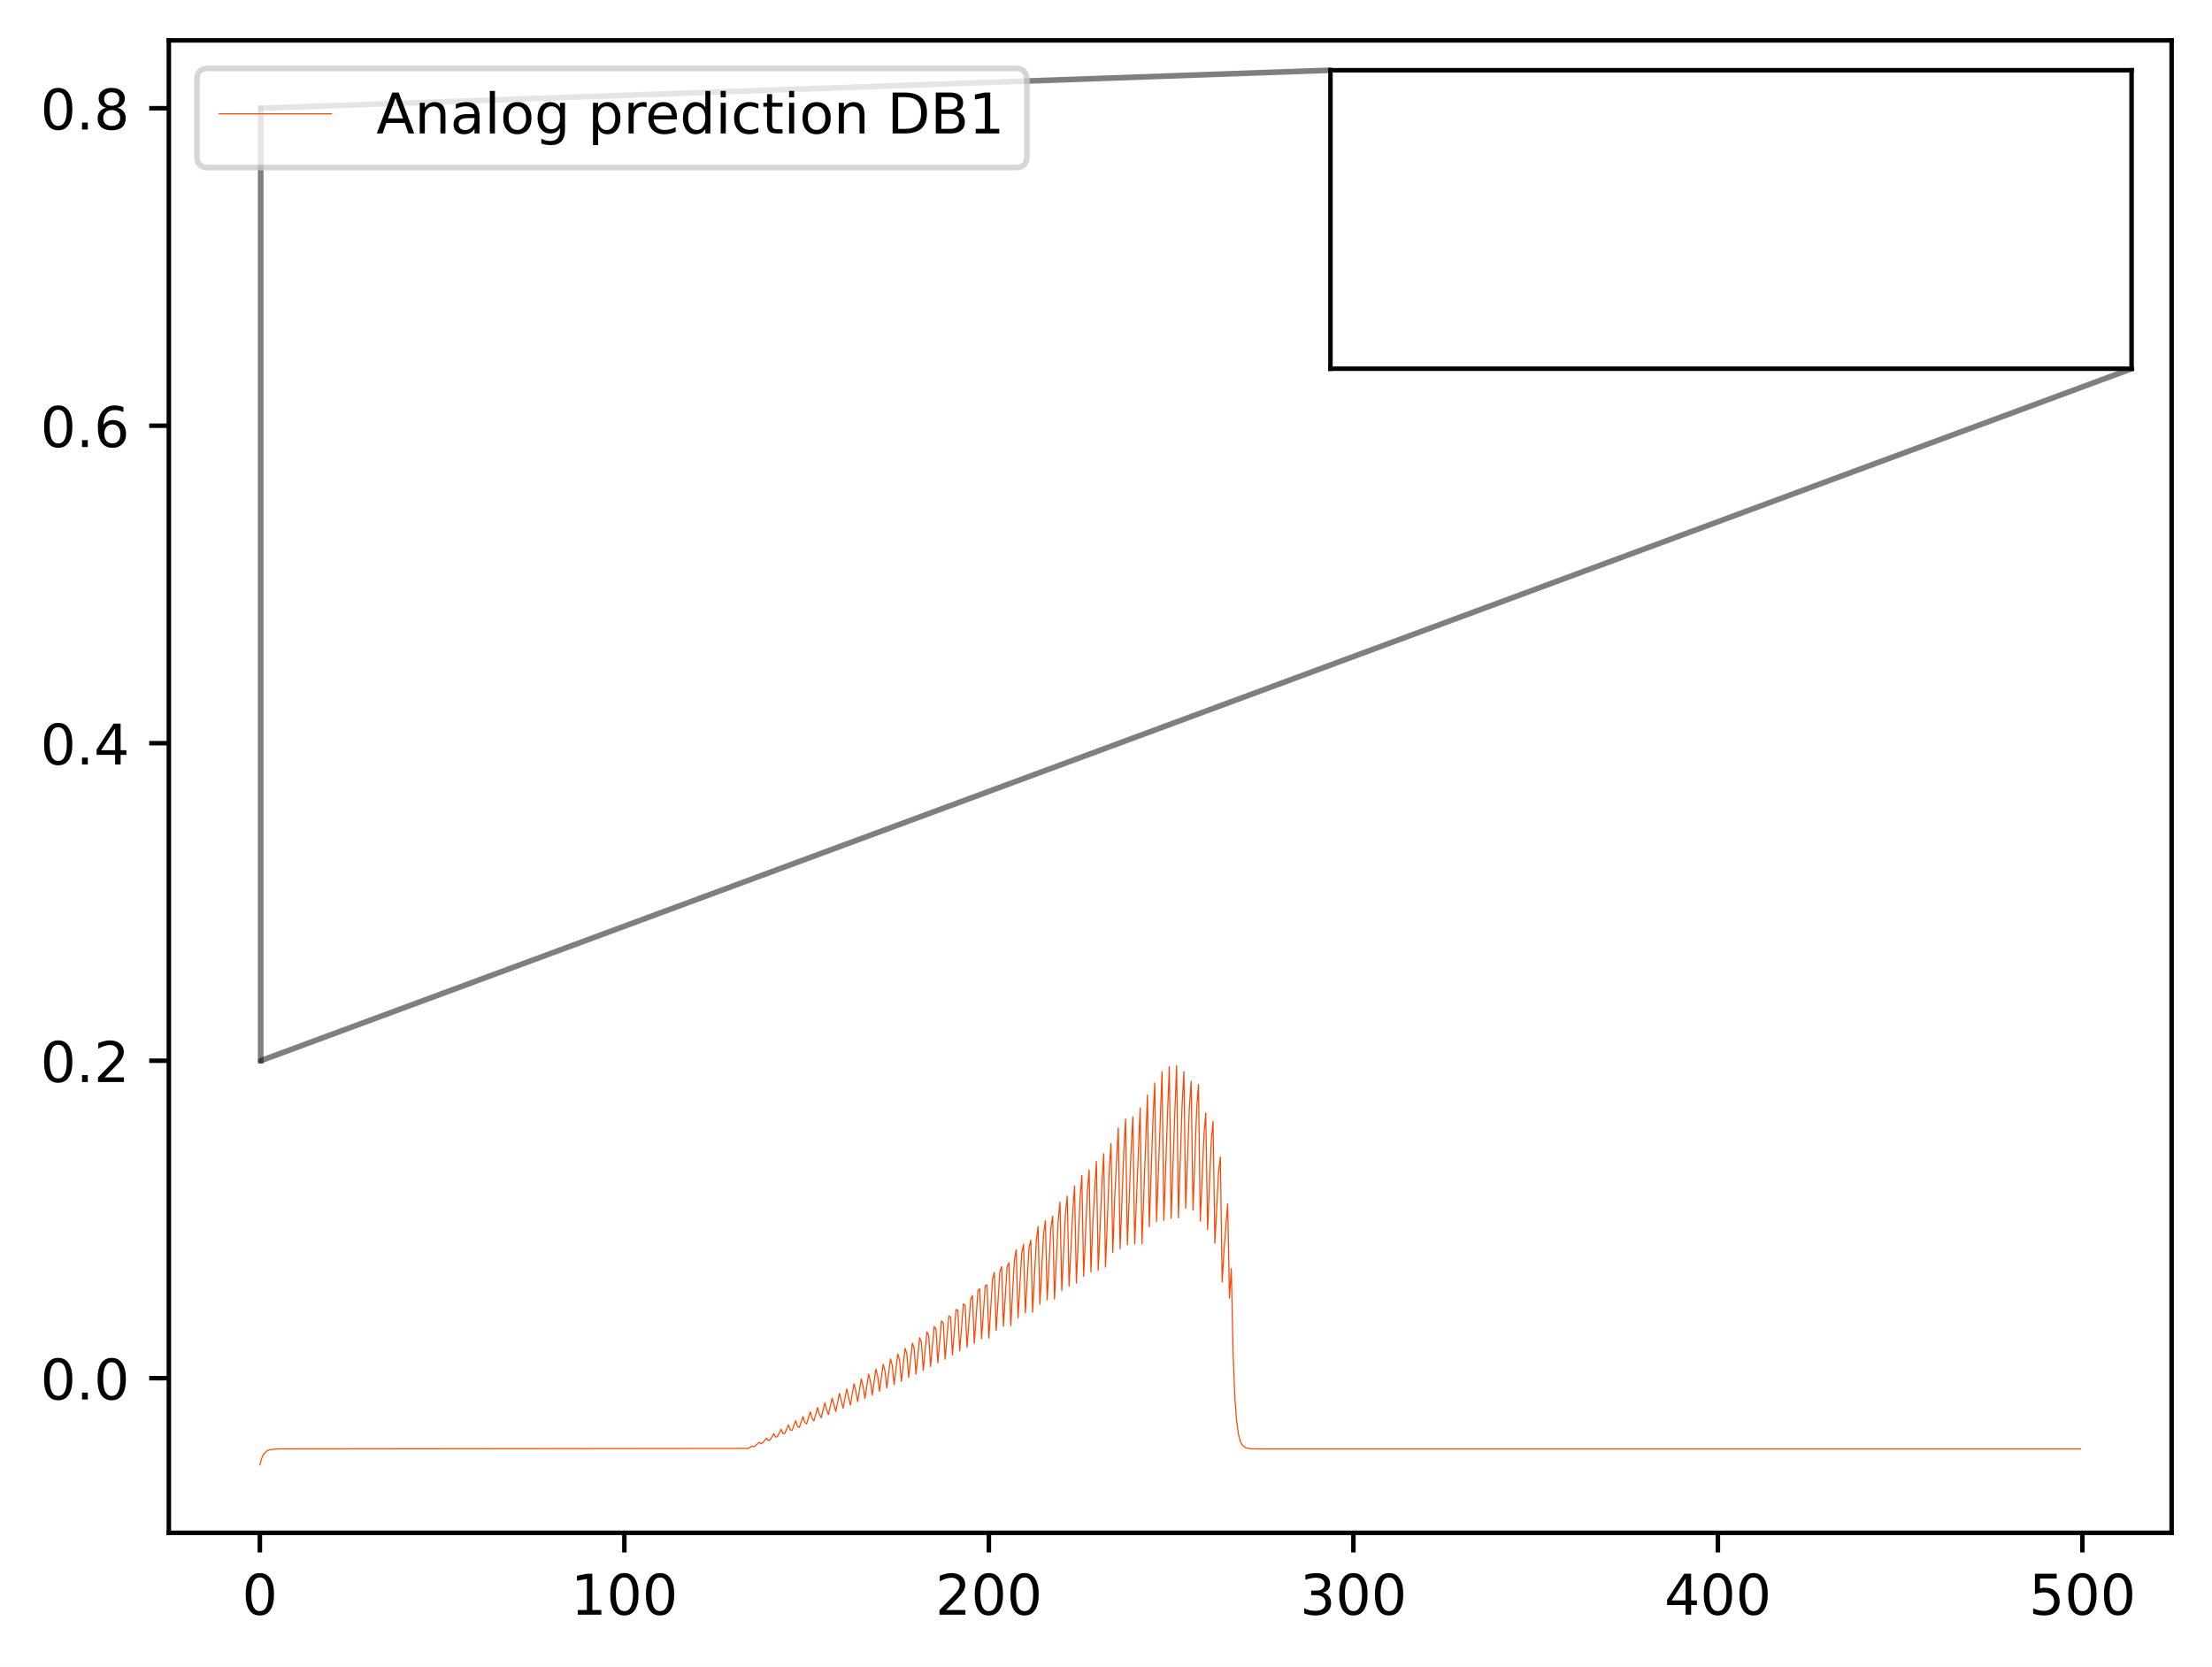
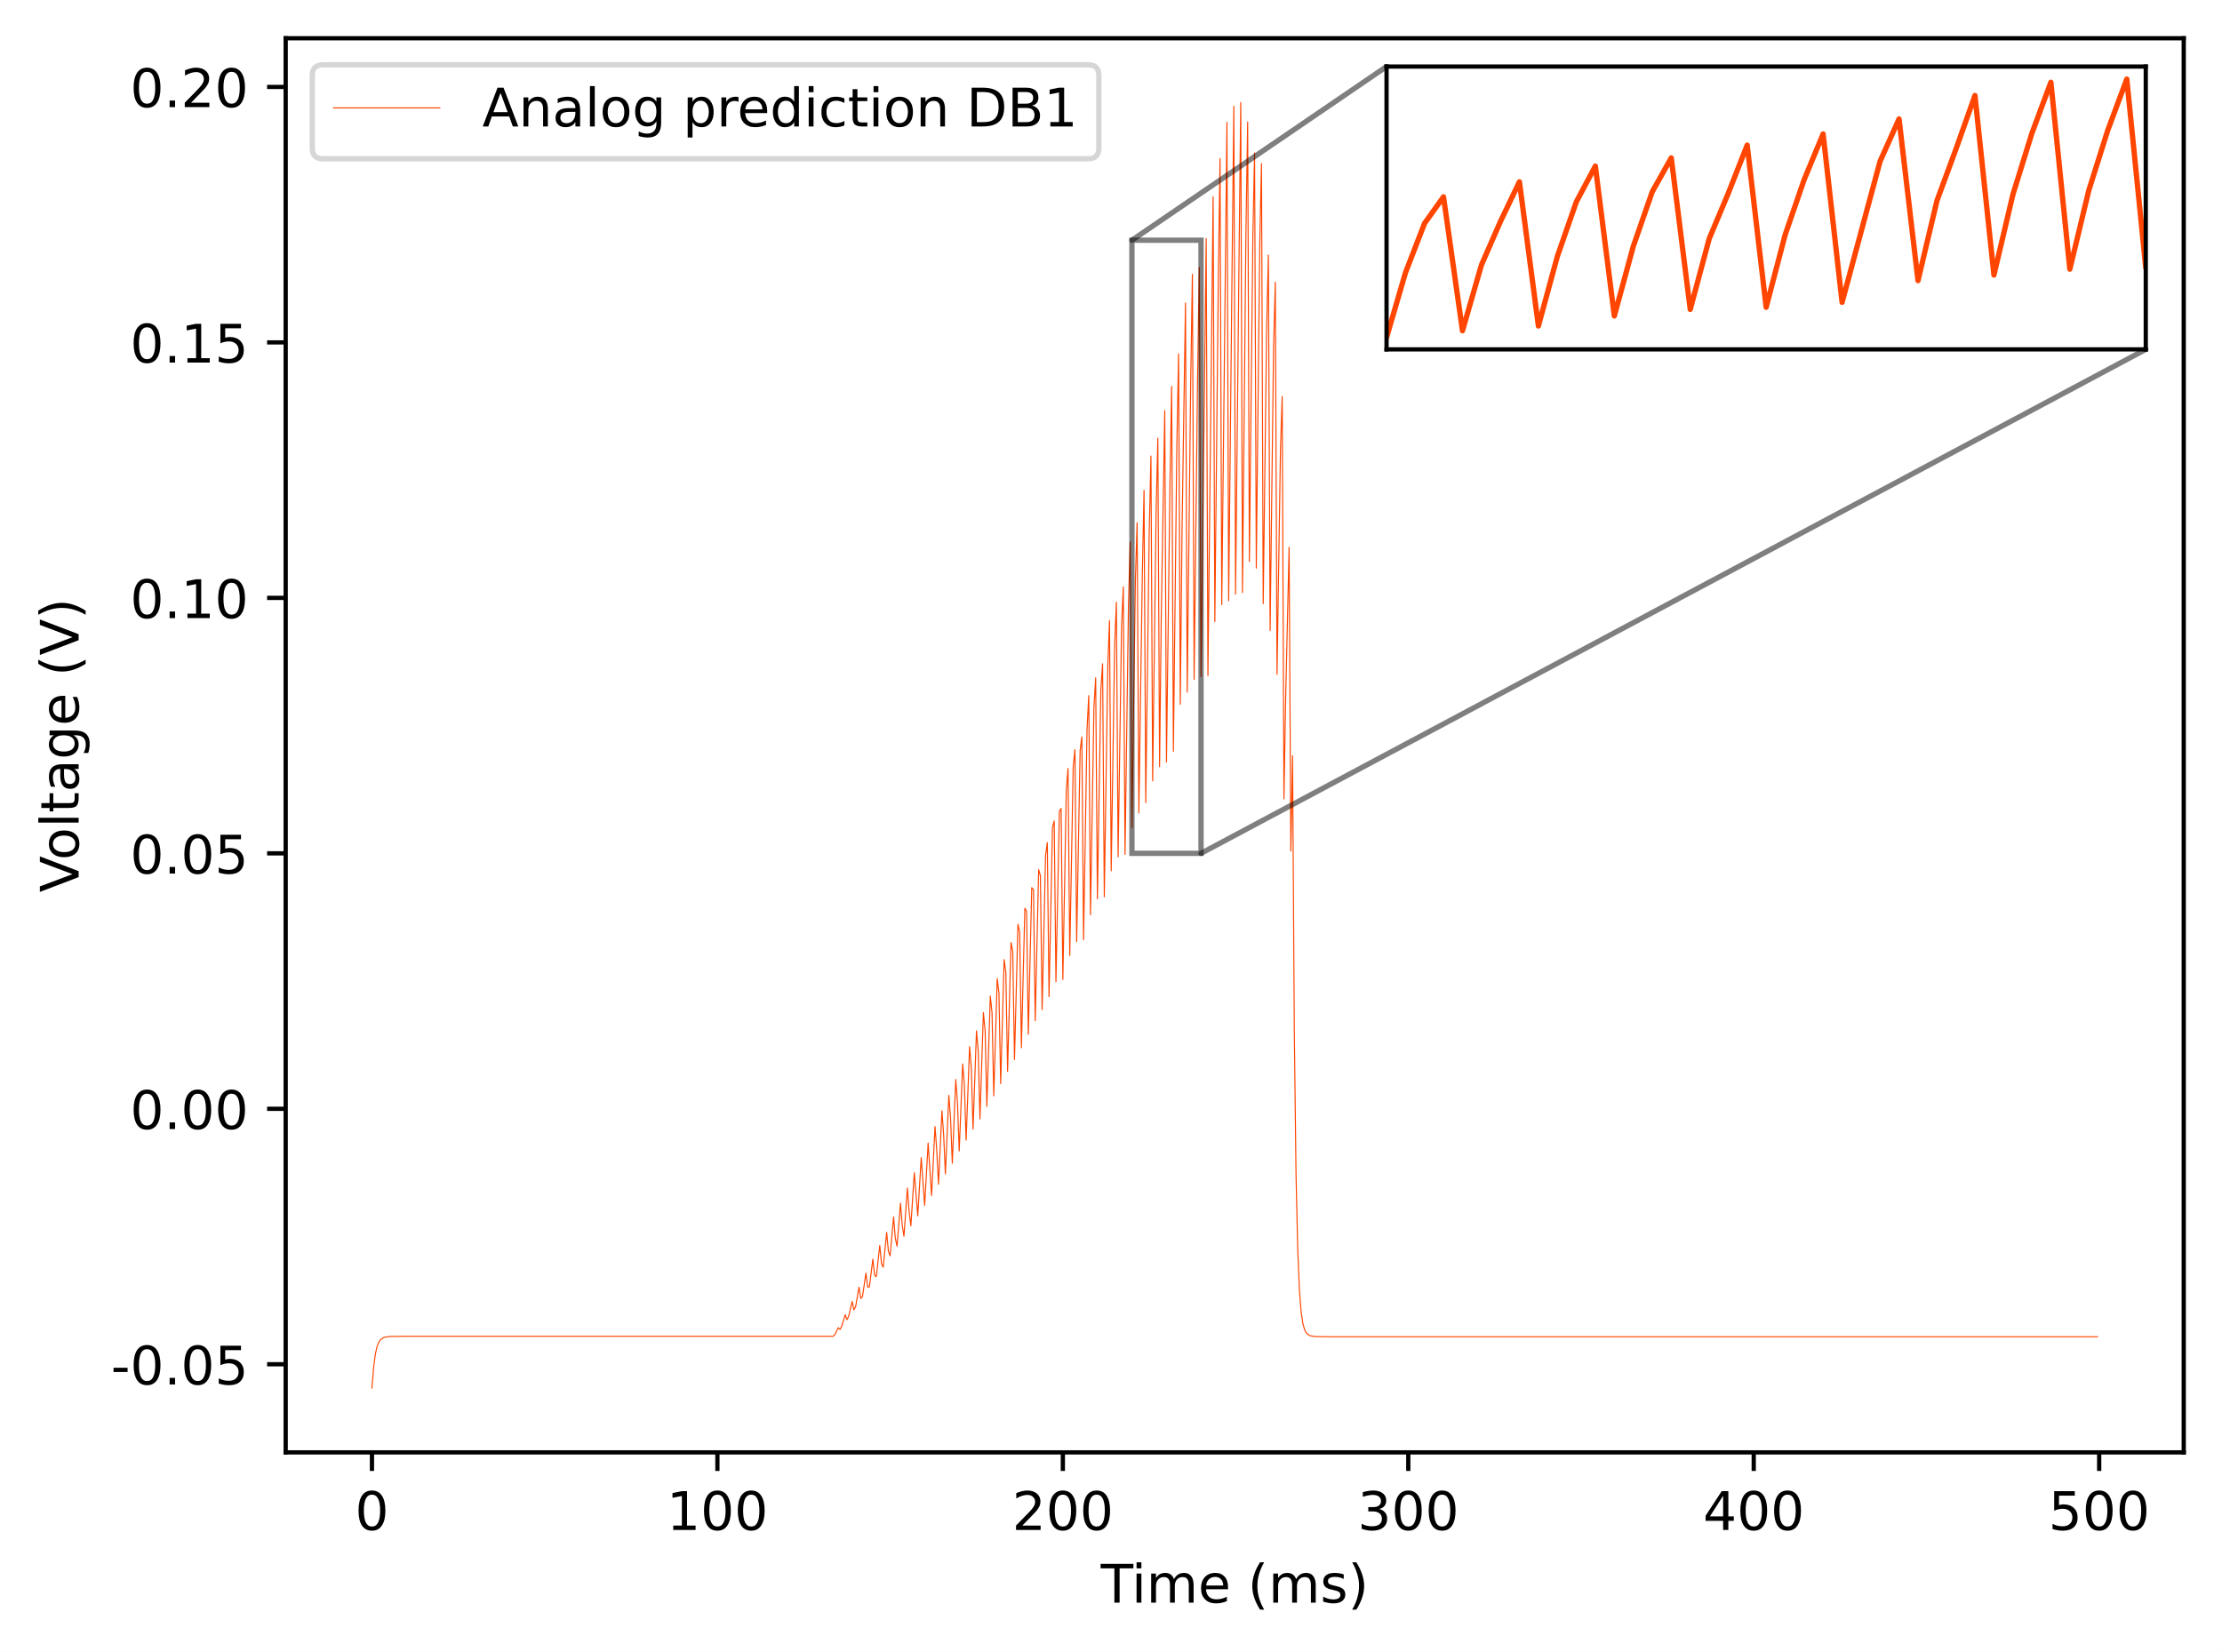
- <svg xmlns="http://www.w3.org/2000/svg" xmlns:xlink="http://www.w3.org/1999/xlink" width="394.423pt" height="297.19pt" viewBox="0 0 394.423 297.19" version="1.1">
+ <svg xmlns="http://www.w3.org/2000/svg" xmlns:xlink="http://www.w3.org/1999/xlink" width="418.072pt" height="310.868pt" viewBox="0 0 418.072 310.868" version="1.1">
  <defs>
    <style type="text/css">*{stroke-linejoin: round; stroke-linecap: butt}</style>
  </defs>
  <g id="figure_1">
    <g id="patch_1">
-       <path d="M 0 297.19  L 394.423 297.19  L 394.423 0  L 0 0  z " style="fill: #ffffff" />
+       <path d="M 0 310.868  L 418.072 310.868  L 418.072 0  L 0 0  z " style="fill: #ffffff" />
    </g>
    <g id="axes_1">
      <g id="patch_2">
-         <path d="M 30.103 273.312  L 387.223 273.312  L 387.223 7.2  L 30.103 7.2  z " style="fill: #ffffff" />
+         <path d="M 53.752 273.312  L 410.872 273.312  L 410.872 7.2  L 53.752 7.2  z " style="fill: #ffffff" />
      </g>
      <g id="matplotlib.axis_1">
        <g id="xtick_1">
          <g id="line2d_1">
            <defs>
-               <path id="mf7d516e073" d="M 0 0  L 0 3.5  " style="stroke: #000000; stroke-width: 0.8" />
+               <path id="meddf64012a" d="M 0 0  L 0 3.5  " style="stroke: #000000; stroke-width: 0.8" />
            </defs>
            <g>
-               <use xlink:href="#mf7d516e073" x="46.336" y="273.312" style="stroke: #000000; stroke-width: 0.8" />
+               <use xlink:href="#meddf64012a" x="69.984" y="273.312" style="stroke: #000000; stroke-width: 0.8" />
            </g>
          </g>
          <g id="text_1">
-             <text style="font: 10px 'DejaVu Sans', 'Bitstream Vera Sans', 'Computer Modern Sans Serif', 'Lucida Grande', 'Verdana', 'Geneva', 'Lucid', 'Arial', 'Helvetica', 'Avant Garde', sans-serif; text-anchor: middle" x="46.336" y="287.91" transform="rotate(-0 46.33585 287.9104)">0</text>
+             <text style="font: 10px 'DejaVu Sans', 'Bitstream Vera Sans', 'Computer Modern Sans Serif', 'Lucida Grande', 'Verdana', 'Geneva', 'Lucid', 'Arial', 'Helvetica', 'Avant Garde', sans-serif; text-anchor: middle" x="69.984" y="287.91" transform="rotate(-0 69.98429 287.9104)">0</text>
          </g>
        </g>
        <g id="xtick_2">
          <g id="line2d_2">
            <g>
-               <use xlink:href="#mf7d516e073" x="111.332" y="273.312" style="stroke: #000000; stroke-width: 0.8" />
+               <use xlink:href="#meddf64012a" x="134.98" y="273.312" style="stroke: #000000; stroke-width: 0.8" />
            </g>
          </g>
          <g id="text_2">
-             <text style="font: 10px 'DejaVu Sans', 'Bitstream Vera Sans', 'Computer Modern Sans Serif', 'Lucida Grande', 'Verdana', 'Geneva', 'Lucid', 'Arial', 'Helvetica', 'Avant Garde', sans-serif; text-anchor: middle" x="111.332" y="287.91" transform="rotate(-0 111.3318 287.9104)">100</text>
+             <text style="font: 10px 'DejaVu Sans', 'Bitstream Vera Sans', 'Computer Modern Sans Serif', 'Lucida Grande', 'Verdana', 'Geneva', 'Lucid', 'Arial', 'Helvetica', 'Avant Garde', sans-serif; text-anchor: middle" x="134.98" y="287.91" transform="rotate(-0 134.9802 287.9104)">100</text>
          </g>
        </g>
        <g id="xtick_3">
          <g id="line2d_3">
            <g>
-               <use xlink:href="#mf7d516e073" x="176.328" y="273.312" style="stroke: #000000; stroke-width: 0.8" />
+               <use xlink:href="#meddf64012a" x="199.976" y="273.312" style="stroke: #000000; stroke-width: 0.8" />
            </g>
          </g>
          <g id="text_3">
-             <text style="font: 10px 'DejaVu Sans', 'Bitstream Vera Sans', 'Computer Modern Sans Serif', 'Lucida Grande', 'Verdana', 'Geneva', 'Lucid', 'Arial', 'Helvetica', 'Avant Garde', sans-serif; text-anchor: middle" x="176.328" y="287.91" transform="rotate(-0 176.3277 287.9104)">200</text>
+             <text style="font: 10px 'DejaVu Sans', 'Bitstream Vera Sans', 'Computer Modern Sans Serif', 'Lucida Grande', 'Verdana', 'Geneva', 'Lucid', 'Arial', 'Helvetica', 'Avant Garde', sans-serif; text-anchor: middle" x="199.976" y="287.91" transform="rotate(-0 199.9761 287.9104)">200</text>
          </g>
        </g>
        <g id="xtick_4">
          <g id="line2d_4">
            <g>
-               <use xlink:href="#mf7d516e073" x="241.324" y="273.312" style="stroke: #000000; stroke-width: 0.8" />
+               <use xlink:href="#meddf64012a" x="264.972" y="273.312" style="stroke: #000000; stroke-width: 0.8" />
            </g>
          </g>
          <g id="text_4">
-             <text style="font: 10px 'DejaVu Sans', 'Bitstream Vera Sans', 'Computer Modern Sans Serif', 'Lucida Grande', 'Verdana', 'Geneva', 'Lucid', 'Arial', 'Helvetica', 'Avant Garde', sans-serif; text-anchor: middle" x="241.324" y="287.91" transform="rotate(-0 241.3236 287.9104)">300</text>
+             <text style="font: 10px 'DejaVu Sans', 'Bitstream Vera Sans', 'Computer Modern Sans Serif', 'Lucida Grande', 'Verdana', 'Geneva', 'Lucid', 'Arial', 'Helvetica', 'Avant Garde', sans-serif; text-anchor: middle" x="264.972" y="287.91" transform="rotate(-0 264.972 287.9104)">300</text>
          </g>
        </g>
        <g id="xtick_5">
          <g id="line2d_5">
            <g>
-               <use xlink:href="#mf7d516e073" x="306.319" y="273.312" style="stroke: #000000; stroke-width: 0.8" />
+               <use xlink:href="#meddf64012a" x="329.968" y="273.312" style="stroke: #000000; stroke-width: 0.8" />
            </g>
          </g>
          <g id="text_5">
-             <text style="font: 10px 'DejaVu Sans', 'Bitstream Vera Sans', 'Computer Modern Sans Serif', 'Lucida Grande', 'Verdana', 'Geneva', 'Lucid', 'Arial', 'Helvetica', 'Avant Garde', sans-serif; text-anchor: middle" x="306.319" y="287.91" transform="rotate(-0 306.3195 287.9104)">400</text>
+             <text style="font: 10px 'DejaVu Sans', 'Bitstream Vera Sans', 'Computer Modern Sans Serif', 'Lucida Grande', 'Verdana', 'Geneva', 'Lucid', 'Arial', 'Helvetica', 'Avant Garde', sans-serif; text-anchor: middle" x="329.968" y="287.91" transform="rotate(-0 329.9679 287.9104)">400</text>
          </g>
        </g>
        <g id="xtick_6">
          <g id="line2d_6">
            <g>
-               <use xlink:href="#mf7d516e073" x="371.315" y="273.312" style="stroke: #000000; stroke-width: 0.8" />
+               <use xlink:href="#meddf64012a" x="394.964" y="273.312" style="stroke: #000000; stroke-width: 0.8" />
            </g>
          </g>
          <g id="text_6">
-             <text style="font: 10px 'DejaVu Sans', 'Bitstream Vera Sans', 'Computer Modern Sans Serif', 'Lucida Grande', 'Verdana', 'Geneva', 'Lucid', 'Arial', 'Helvetica', 'Avant Garde', sans-serif; text-anchor: middle" x="371.315" y="287.91" transform="rotate(-0 371.3154 287.9104)">500</text>
-           </g>
+             <text style="font: 10px 'DejaVu Sans', 'Bitstream Vera Sans', 'Computer Modern Sans Serif', 'Lucida Grande', 'Verdana', 'Geneva', 'Lucid', 'Arial', 'Helvetica', 'Avant Garde', sans-serif; text-anchor: middle" x="394.964" y="287.91" transform="rotate(-0 394.9638 287.9104)">500</text>
+           </g>
+         </g>
+         <g id="text_7">
+           <text style="font: 10px 'DejaVu Sans', 'Bitstream Vera Sans', 'Computer Modern Sans Serif', 'Lucida Grande', 'Verdana', 'Geneva', 'Lucid', 'Arial', 'Helvetica', 'Avant Garde', sans-serif; text-anchor: middle" x="232.312" y="301.589" transform="rotate(-0 232.3116 301.5886)">Time (ms)</text>
        </g>
      </g>
      <g id="matplotlib.axis_2">
        <g id="ytick_1">
          <g id="line2d_7">
            <defs>
-               <path id="m6789b566d2" d="M 0 0  L -3.5 0  " style="stroke: #000000; stroke-width: 0.8" />
+               <path id="m6ddee404b4" d="M 0 0  L -3.5 0  " style="stroke: #000000; stroke-width: 0.8" />
            </defs>
            <g>
-               <use xlink:href="#m6789b566d2" x="30.103" y="245.743" style="stroke: #000000; stroke-width: 0.8" />
-             </g>
-           </g>
-           <g id="text_7">
-             <text style="font: 10px 'DejaVu Sans', 'Bitstream Vera Sans', 'Computer Modern Sans Serif', 'Lucida Grande', 'Verdana', 'Geneva', 'Lucid', 'Arial', 'Helvetica', 'Avant Garde', sans-serif; text-anchor: end" x="23.103" y="249.542" transform="rotate(-0 23.10312 249.5424)">0.0</text>
+               <use xlink:href="#m6ddee404b4" x="53.752" y="256.733" style="stroke: #000000; stroke-width: 0.8" />
+             </g>
+           </g>
+           <g id="text_8">
+             <text style="font: 10px 'DejaVu Sans', 'Bitstream Vera Sans', 'Computer Modern Sans Serif', 'Lucida Grande', 'Verdana', 'Geneva', 'Lucid', 'Arial', 'Helvetica', 'Avant Garde', sans-serif; text-anchor: end" x="46.752" y="260.532" transform="rotate(-0 46.75156 260.5318)">-0.05</text>
          </g>
        </g>
        <g id="ytick_2">
          <g id="line2d_8">
            <g>
-               <use xlink:href="#m6789b566d2" x="30.103" y="189.131" style="stroke: #000000; stroke-width: 0.8" />
-             </g>
-           </g>
-           <g id="text_8">
-             <text style="font: 10px 'DejaVu Sans', 'Bitstream Vera Sans', 'Computer Modern Sans Serif', 'Lucida Grande', 'Verdana', 'Geneva', 'Lucid', 'Arial', 'Helvetica', 'Avant Garde', sans-serif; text-anchor: end" x="23.103" y="192.931" transform="rotate(-0 23.10312 192.9306)">0.2</text>
+               <use xlink:href="#m6ddee404b4" x="53.752" y="208.658" style="stroke: #000000; stroke-width: 0.8" />
+             </g>
+           </g>
+           <g id="text_9">
+             <text style="font: 10px 'DejaVu Sans', 'Bitstream Vera Sans', 'Computer Modern Sans Serif', 'Lucida Grande', 'Verdana', 'Geneva', 'Lucid', 'Arial', 'Helvetica', 'Avant Garde', sans-serif; text-anchor: end" x="46.752" y="212.457" transform="rotate(-0 46.75156 212.4572)">0.00</text>
          </g>
        </g>
        <g id="ytick_3">
          <g id="line2d_9">
            <g>
-               <use xlink:href="#m6789b566d2" x="30.103" y="132.52" style="stroke: #000000; stroke-width: 0.8" />
-             </g>
-           </g>
-           <g id="text_9">
-             <text style="font: 10px 'DejaVu Sans', 'Bitstream Vera Sans', 'Computer Modern Sans Serif', 'Lucida Grande', 'Verdana', 'Geneva', 'Lucid', 'Arial', 'Helvetica', 'Avant Garde', sans-serif; text-anchor: end" x="23.103" y="136.319" transform="rotate(-0 23.10312 136.3188)">0.4</text>
+               <use xlink:href="#m6ddee404b4" x="53.752" y="160.583" style="stroke: #000000; stroke-width: 0.8" />
+             </g>
+           </g>
+           <g id="text_10">
+             <text style="font: 10px 'DejaVu Sans', 'Bitstream Vera Sans', 'Computer Modern Sans Serif', 'Lucida Grande', 'Verdana', 'Geneva', 'Lucid', 'Arial', 'Helvetica', 'Avant Garde', sans-serif; text-anchor: end" x="46.752" y="164.383" transform="rotate(-0 46.75156 164.3826)">0.05</text>
          </g>
        </g>
        <g id="ytick_4">
          <g id="line2d_10">
            <g>
-               <use xlink:href="#m6789b566d2" x="30.103" y="75.908" style="stroke: #000000; stroke-width: 0.8" />
-             </g>
-           </g>
-           <g id="text_10">
-             <text style="font: 10px 'DejaVu Sans', 'Bitstream Vera Sans', 'Computer Modern Sans Serif', 'Lucida Grande', 'Verdana', 'Geneva', 'Lucid', 'Arial', 'Helvetica', 'Avant Garde', sans-serif; text-anchor: end" x="23.103" y="79.707" transform="rotate(-0 23.10312 79.70701)">0.6</text>
+               <use xlink:href="#m6ddee404b4" x="53.752" y="112.509" style="stroke: #000000; stroke-width: 0.8" />
+             </g>
+           </g>
+           <g id="text_11">
+             <text style="font: 10px 'DejaVu Sans', 'Bitstream Vera Sans', 'Computer Modern Sans Serif', 'Lucida Grande', 'Verdana', 'Geneva', 'Lucid', 'Arial', 'Helvetica', 'Avant Garde', sans-serif; text-anchor: end" x="46.752" y="116.308" transform="rotate(-0 46.75156 116.308)">0.10</text>
          </g>
        </g>
        <g id="ytick_5">
          <g id="line2d_11">
            <g>
-               <use xlink:href="#m6789b566d2" x="30.103" y="19.296" style="stroke: #000000; stroke-width: 0.8" />
-             </g>
-           </g>
-           <g id="text_11">
-             <text style="font: 10px 'DejaVu Sans', 'Bitstream Vera Sans', 'Computer Modern Sans Serif', 'Lucida Grande', 'Verdana', 'Geneva', 'Lucid', 'Arial', 'Helvetica', 'Avant Garde', sans-serif; text-anchor: end" x="23.103" y="23.095" transform="rotate(-0 23.10312 23.09522)">0.8</text>
-           </g>
-         </g>
-       </g>
-       <g id="line2d_12">
-         <path d="M 46.336 261.216  L 46.661 260.036  L 46.986 259.314  L 47.636 258.667  L 48.286 258.451  L 49.586 258.357  L 58.035 258.346  L 133.43 258.256  L 134.08 257.869  L 134.405 257.967  L 135.055 257.484  L 135.38 257.153  L 135.705 257.424  L 136.03 257.244  L 136.68 256.415  L 137.005 256.88  L 137.33 256.714  L 137.98 255.629  L 138.305 256.251  L 138.63 256.145  L 139.28 254.851  L 139.605 255.625  L 139.93 255.603  L 140.58 254.075  L 140.905 254.957  L 141.23 255.047  L 141.88 253.317  L 142.205 254.323  L 142.53 254.518  L 143.18 252.588  L 143.505 253.639  L 143.83 253.888  L 144.48 251.734  L 144.805 252.911  L 145.13 253.351  L 145.78 250.974  L 146.105 252.184  L 146.43 252.805  L 147.08 250.137  L 147.404 251.435  L 147.729 252.229  L 148.379 249.285  L 149.029 251.673  L 149.679 248.448  L 150.329 251.094  L 150.979 247.641  L 151.629 250.547  L 152.279 246.723  L 152.604 248.067  L 152.929 249.921  L 153.579 245.85  L 153.904 247.216  L 154.229 249.35  L 154.879 244.998  L 155.204 246.289  L 155.529 248.76  L 156.179 244.118  L 156.504 245.411  L 156.829 248.079  L 157.479 243.257  L 157.804 244.442  L 158.129 247.479  L 158.779 242.292  L 159.104 243.465  L 159.429 246.864  L 160.079 241.424  L 160.404 242.541  L 160.729 246.301  L 161.379 240.41  L 161.704 241.413  L 162.029 245.608  L 162.679 239.496  L 163.004 240.43  L 163.328 245.025  L 163.978 238.526  L 164.303 239.321  L 164.628 244.35  L 165.278 237.478  L 165.603 238.183  L 165.928 243.668  L 166.578 236.531  L 166.903 237.03  L 167.228 243.014  L 167.878 235.519  L 168.203 235.947  L 168.528 242.361  L 169.178 234.631  L 169.503 234.805  L 169.828 241.611  L 170.478 233.493  L 170.803 233.604  L 171.128 240.864  L 171.778 232.492  L 172.103 232.829  L 172.428 240.248  L 173.078 231.699  L 173.403 230.994  L 173.728 239.53  L 174.378 230.148  L 174.703 229.801  L 175.028 238.702  L 175.678 229.254  L 176.003 229.103  L 176.328 238.582  L 176.978 228.085  L 177.303 226.885  L 177.628 237.248  L 178.278 226.78  L 178.603 225.846  L 178.927 236.484  L 179.577 225.896  L 179.902 225.143  L 180.227 236.381  L 180.877 224.706  L 181.202 222.853  L 181.527 234.991  L 182.177 223.503  L 182.502 221.865  L 182.827 234.11  L 183.477 222.517  L 183.802 221.093  L 184.127 233.995  L 184.777 221.326  L 185.102 218.696  L 185.427 232.557  L 186.077 220.06  L 186.402 217.678  L 186.727 231.783  L 187.377 218.984  L 187.702 216.829  L 188.027 231.651  L 188.677 217.788  L 189.002 214.34  L 189.327 230.164  L 189.977 216.464  L 190.302 213.272  L 190.627 229.352  L 191.277 216.236  L 191.602 211.472  L 191.927 228.783  L 192.577 213.866  L 192.902 209.58  L 193.227 227.577  L 193.877 212.656  L 194.202 208.594  L 194.527 226.789  L 194.851 218.293  L 195.501 207.061  L 195.826 226.535  L 196.476 211.218  L 196.801 205.72  L 197.126 225.937  L 197.776 209.015  L 198.101 203.918  L 198.426 223.33  L 198.751 213.724  L 199.401 201.104  L 199.726 222.661  L 200.376 205.64  L 200.701 199.508  L 201.026 221.953  L 201.676 205.261  L 202.001 199.131  L 202.326 221.799  L 203.301 197.53  L 203.626 221.745  L 204.601 195.218  L 204.926 218.757  L 205.576 199.898  L 205.901 193.098  L 206.226 217.811  L 207.201 191.095  L 207.526 217.597  L 208.176 198.889  L 208.501 190.201  L 208.826 217.23  L 209.476 198.669  L 209.801 189.996  L 210.126 217.142  L 210.775 197.154  L 211.1 191.074  L 211.425 215.424  L 212.075 197.506  L 212.4 192.788  L 212.725 215.788  L 213.375 197.839  L 213.7 193.376  L 214.025 217.755  L 214.675 202.453  L 215 198.442  L 215.325 219.242  L 215.975 203.554  L 216.3 199.948  L 216.625 221.673  L 217.275 209.177  L 217.6 206.288  L 217.925 228.569  L 218.25 223.002  L 218.9 214.637  L 219.225 231.458  L 219.55 226.188  L 219.875 241.341  L 220.2 249.359  L 220.525 253.58  L 220.85 255.842  L 221.175 257.028  L 221.5 257.657  L 222.15 258.167  L 223.125 258.339  L 226.05 258.371  L 370.99 258.371  L 370.99 258.371  " clip-path="url(#p98e18e0e35)" style="fill: none; stroke: #ff4500; stroke-width: 0.2; stroke-linecap: square" />
+               <use xlink:href="#m6ddee404b4" x="53.752" y="64.434" style="stroke: #000000; stroke-width: 0.8" />
+             </g>
+           </g>
+           <g id="text_12">
+             <text style="font: 10px 'DejaVu Sans', 'Bitstream Vera Sans', 'Computer Modern Sans Serif', 'Lucida Grande', 'Verdana', 'Geneva', 'Lucid', 'Arial', 'Helvetica', 'Avant Garde', sans-serif; text-anchor: end" x="46.752" y="68.233" transform="rotate(-0 46.75156 68.23335)">0.15</text>
+           </g>
+         </g>
+         <g id="ytick_6">
+           <g id="line2d_12">
+             <g>
+               <use xlink:href="#m6ddee404b4" x="53.752" y="16.36" style="stroke: #000000; stroke-width: 0.8" />
+             </g>
+           </g>
+           <g id="text_13">
+             <text style="font: 10px 'DejaVu Sans', 'Bitstream Vera Sans', 'Computer Modern Sans Serif', 'Lucida Grande', 'Verdana', 'Geneva', 'Lucid', 'Arial', 'Helvetica', 'Avant Garde', sans-serif; text-anchor: end" x="46.752" y="20.159" transform="rotate(-0 46.75156 20.15874)">0.20</text>
+           </g>
+         </g>
+         <g id="text_14">
+           <text style="font: 10px 'DejaVu Sans', 'Bitstream Vera Sans', 'Computer Modern Sans Serif', 'Lucida Grande', 'Verdana', 'Geneva', 'Lucid', 'Arial', 'Helvetica', 'Avant Garde', sans-serif; text-anchor: middle" x="14.798" y="140.256" transform="rotate(-90 14.79844 140.256)">Voltage (V)</text>
+         </g>
+       </g>
+       <g id="line2d_13">
+         <path d="M 69.984 261.216  L 70.309 257.206  L 70.634 254.756  L 70.959 253.369  L 71.284 252.559  L 71.609 252.091  L 72.259 251.669  L 73.234 251.503  L 76.159 251.468  L 156.754 251.467  L 157.079 251.16  L 157.729 249.847  L 158.054 250.18  L 158.379 249.562  L 159.029 247.415  L 159.354 248.335  L 159.679 247.723  L 160.329 244.909  L 160.654 246.487  L 160.979 245.925  L 161.629 242.237  L 161.953 244.352  L 162.278 243.992  L 162.928 239.597  L 163.253 242.225  L 163.578 242.151  L 164.228 236.958  L 164.553 239.955  L 164.878 240.262  L 165.528 234.384  L 165.853 237.802  L 166.178 238.466  L 166.828 231.909  L 167.153 235.479  L 167.478 236.325  L 168.128 229.007  L 168.453 233.005  L 168.778 234.501  L 169.428 226.425  L 169.753 230.537  L 170.078 232.646  L 170.728 223.582  L 171.053 227.992  L 171.378 230.69  L 172.028 220.69  L 172.678 228.8  L 173.328 217.845  L 173.978 226.835  L 174.628 215.105  L 175.278 224.977  L 175.928 211.987  L 176.253 216.552  L 176.578 222.848  L 177.228 209.02  L 177.553 213.661  L 177.877 220.911  L 178.527 206.126  L 178.852 210.511  L 179.177 218.906  L 179.827 203.137  L 180.152 207.53  L 180.477 216.592  L 181.127 200.213  L 181.452 204.237  L 181.777 214.555  L 182.427 196.934  L 182.752 200.92  L 183.077 212.465  L 183.727 193.986  L 184.052 197.782  L 184.377 210.552  L 185.027 190.543  L 185.352 193.949  L 185.677 208.198  L 186.327 187.437  L 186.652 190.609  L 186.977 206.217  L 187.627 184.144  L 187.952 186.842  L 188.277 203.924  L 188.927 180.585  L 189.252 182.976  L 189.577 201.609  L 190.227 177.367  L 190.552 179.062  L 190.877 199.389  L 191.527 173.929  L 191.852 175.383  L 192.177 197.168  L 192.827 170.912  L 193.152 171.502  L 193.477 194.622  L 194.126 167.047  L 194.451 167.425  L 194.776 192.084  L 195.426 163.646  L 195.751 164.79  L 196.076 189.993  L 196.726 160.954  L 197.051 158.557  L 197.376 187.554  L 198.026 155.685  L 198.351 154.507  L 198.676 184.742  L 199.326 152.646  L 199.651 152.136  L 199.976 184.333  L 200.626 148.677  L 200.951 144.6  L 201.276 179.801  L 201.926 144.243  L 202.251 141.071  L 202.576 177.206  L 203.226 141.243  L 203.551 138.684  L 203.876 176.857  L 204.526 137.199  L 204.851 130.905  L 205.176 172.134  L 205.826 133.114  L 206.151 127.547  L 206.476 169.144  L 207.126 129.765  L 207.451 124.926  L 207.776 168.752  L 208.426 125.72  L 208.751 116.785  L 209.076 163.869  L 209.725 121.419  L 210.05 113.326  L 210.375 161.237  L 211.025 117.762  L 211.35 110.443  L 211.675 160.79  L 212.325 113.701  L 212.65 101.989  L 212.975 155.739  L 213.625 109.203  L 213.95 98.362  L 214.275 152.981  L 214.925 108.428  L 215.25 92.247  L 215.575 151.048  L 216.225 100.377  L 216.55 85.82  L 216.875 146.95  L 217.525 96.268  L 217.85 82.471  L 218.175 144.274  L 218.5 115.417  L 219.15 77.264  L 219.475 143.412  L 220.125 91.383  L 220.45 72.707  L 220.775 141.381  L 221.425 83.899  L 221.75 66.588  L 222.075 132.526  L 222.4 99.897  L 223.05 57.026  L 223.375 130.251  L 224.025 72.437  L 224.35 51.607  L 224.675 127.846  L 225.325 71.148  L 225.649 50.326  L 225.974 127.325  L 226.949 44.887  L 227.274 127.14  L 228.249 37.035  L 228.574 116.993  L 229.224 52.93  L 229.549 29.834  L 229.874 113.779  L 230.849 23.029  L 231.174 113.05  L 231.824 49.505  L 232.149 19.992  L 232.474 111.805  L 233.124 48.758  L 233.449 19.296  L 233.774 111.505  L 234.424 43.61  L 234.749 22.958  L 235.074 105.669  L 235.724 44.805  L 236.049 28.781  L 236.374 106.908  L 237.024 45.936  L 237.349 30.779  L 237.674 113.587  L 238.324 61.61  L 238.649 47.986  L 238.974 118.64  L 239.624 65.352  L 239.949 53.1  L 240.274 126.897  L 240.924 84.45  L 241.248 74.638  L 241.573 150.322  L 241.898 131.41  L 242.548 102.996  L 242.873 160.135  L 243.198 142.232  L 243.523 193.706  L 243.848 220.94  L 244.173 235.28  L 244.498 242.96  L 244.823 246.991  L 245.148 249.127  L 245.473 250.255  L 245.798 250.858  L 246.448 251.352  L 247.423 251.521  L 250.348 251.553  L 394.639 251.553  L 394.639 251.553  " clip-path="url(#p1e814b76c4)" style="fill: none; stroke: #ff4500; stroke-width: 0.2; stroke-linecap: square" />
      </g>
      <g id="patch_3">
-         <path d="M 30.103 273.312  L 30.103 7.2  " style="fill: none; stroke: #000000; stroke-width: 0.8; stroke-linejoin: miter; stroke-linecap: square" />
+         <path d="M 53.752 273.312  L 53.752 7.2  " style="fill: none; stroke: #000000; stroke-width: 0.8; stroke-linejoin: miter; stroke-linecap: square" />
      </g>
      <g id="patch_4">
-         <path d="M 387.223 273.312  L 387.223 7.2  " style="fill: none; stroke: #000000; stroke-width: 0.8; stroke-linejoin: miter; stroke-linecap: square" />
+         <path d="M 410.872 273.312  L 410.872 7.2  " style="fill: none; stroke: #000000; stroke-width: 0.8; stroke-linejoin: miter; stroke-linecap: square" />
      </g>
      <g id="patch_5">
-         <path d="M 30.103 273.312  L 387.223 273.312  " style="fill: none; stroke: #000000; stroke-width: 0.8; stroke-linejoin: miter; stroke-linecap: square" />
+         <path d="M 53.752 273.312  L 410.872 273.312  " style="fill: none; stroke: #000000; stroke-width: 0.8; stroke-linejoin: miter; stroke-linecap: square" />
      </g>
      <g id="patch_6">
-         <path d="M 30.103 7.2  L 387.223 7.2  " style="fill: none; stroke: #000000; stroke-width: 0.8; stroke-linejoin: miter; stroke-linecap: square" />
+         <path d="M 53.752 7.2  L 410.872 7.2  " style="fill: none; stroke: #000000; stroke-width: 0.8; stroke-linejoin: miter; stroke-linecap: square" />
      </g>
      <g id="patch_7">
-         <path d="M 46.479 189.131  L 46.492 189.131  L 46.492 19.296  L 46.479 19.296  L 46.479 189.131  z " clip-path="url(#p98e18e0e35)" style="fill: none; opacity: 0.5; stroke: #000000; stroke-linejoin: miter" />
+         <path d="M 212.975 160.583  L 225.974 160.583  L 225.974 45.204  L 212.975 45.204  L 212.975 160.583  z " clip-path="url(#p1e814b76c4)" style="fill: none; opacity: 0.5; stroke: #000000; stroke-linejoin: miter" />
      </g>
      <g id="patch_8">
-         <path d="M 237.233 12.522  Q 141.856 15.909 46.479 19.296  " style="fill: none; opacity: 0.5; stroke: #000000; stroke-linecap: round" />
+         <path d="M 260.881 12.522  Q 236.928 28.863 212.975 45.204  " style="fill: none; opacity: 0.5; stroke: #000000; stroke-linecap: round" />
      </g>
      <g id="patch_9">
-         <path d="M 380.081 65.745  Q 213.286 127.438 46.492 189.131  " style="fill: none; opacity: 0.5; stroke: #000000; stroke-linecap: round" />
+         <path d="M 403.729 65.745  Q 314.852 113.164 225.974 160.583  " style="fill: none; opacity: 0.5; stroke: #000000; stroke-linecap: round" />
      </g>
      <g id="axes_2">
        <g id="patch_10">
-           <path d="M 237.233 65.745  L 380.081 65.745  L 380.081 12.522  L 237.233 12.522  z " style="fill: #ffffff" />
+           <path d="M 260.881 65.745  L 403.729 65.745  L 403.729 12.522  L 260.881 12.522  z " style="fill: #ffffff" />
        </g>
        <g id="matplotlib.axis_3" />
        <g id="matplotlib.axis_4" />
-         <g id="line2d_13">
-           <path d="M -1 88.196  L 395.423 88.155  L 395.423 88.155  " clip-path="url(#p561134698f)" style="fill: none; stroke: #ff4500; stroke-linecap: square" />
+         <g id="line2d_14">
+           <path d="M -1 75.708  L 0.184 76.074  L 3.755 84.669  L 7.326 78.381  L 10.897 73.487  L 14.468 74.269  L 18.04 83.645  L 21.611 76.981  L 25.182 71.901  L 28.753 72.571  L 32.324 82.621  L 35.896 75.698  L 39.467 70.509  L 43.038 70.781  L 46.609 81.446  L 50.18 74.212  L 53.752 68.726  L 57.323 68.901  L 60.894 80.276  L 64.465 72.781  L 68.036 67.157  L 71.608 67.685  L 75.179 79.311  L 82.321 65.915  L 85.892 64.81  L 89.464 78.186  L 93.035 69.705  L 96.606 63.485  L 100.177 62.942  L 103.748 76.889  L 107.32 68.352  L 110.891 62.083  L 114.462 61.848  L 118.033 76.7  L 121.604 67.221  L 125.176 60.252  L 128.747 58.372  L 132.318 74.61  L 135.889 65.308  L 139.46 58.207  L 143.032 56.744  L 146.603 73.412  L 150.174 64  L 153.745 56.823  L 157.316 55.643  L 160.888 73.252  L 164.459 62.891  L 168.03 54.958  L 171.601 52.054  L 175.172 71.073  L 178.744 60.899  L 182.315 53.074  L 185.886 50.506  L 189.457 69.694  L 193.028 59.415  L 196.6 51.529  L 200.171 49.297  L 203.742 69.513  L 207.313 58.3  L 210.884 49.663  L 214.456 45.541  L 218.027 67.26  L 221.598 56.223  L 225.169 47.679  L 228.74 43.945  L 232.312 66.046  L 235.883 54.612  L 239.454 45.992  L 243.025 42.616  L 246.596 65.84  L 250.168 53.455  L 253.739 44.119  L 257.31 38.716  L 260.881 63.51  L 264.452 51.287  L 268.024 42.044  L 271.595 37.043  L 275.166 62.238  L 278.737 49.856  L 282.308 41.686  L 285.88 34.222  L 289.451 61.346  L 293.022 48.232  L 296.593 37.972  L 300.164 31.257  L 303.736 59.456  L 307.307 46.345  L 310.878 36.077  L 314.449 29.713  L 318.02 58.222  L 321.592 44.91  L 325.163 36.406  L 328.734 27.311  L 332.305 57.824  L 335.876 44.189  L 339.448 33.824  L 343.019 25.209  L 346.59 56.887  L 353.732 30.371  L 357.304 22.386  L 360.875 52.802  L 364.446 37.751  L 368.017 28.054  L 371.588 17.976  L 375.16 51.753  L 378.731 36.608  L 382.302 25.084  L 385.873 15.476  L 389.444 50.644  L 393.016 35.803  L 396.587 24.49  L 400.158 14.885  L 403.729 50.403  L 407.3 37.073  L 410.872 24.927  L 414.443 12.376  L 418.014 50.318  L 419.072 45.831  L 419.072 45.831  " clip-path="url(#p5213b41f69)" style="fill: none; stroke: #ff4500; stroke-linecap: square" />
        </g>
        <g id="patch_11">
-           <path d="M 237.233 65.745  L 237.233 12.522  " style="fill: none; stroke: #000000; stroke-width: 0.8; stroke-linejoin: miter; stroke-linecap: square" />
+           <path d="M 260.881 65.745  L 260.881 12.522  " style="fill: none; stroke: #000000; stroke-width: 0.8; stroke-linejoin: miter; stroke-linecap: square" />
        </g>
        <g id="patch_12">
-           <path d="M 380.081 65.745  L 380.081 12.522  " style="fill: none; stroke: #000000; stroke-width: 0.8; stroke-linejoin: miter; stroke-linecap: square" />
+           <path d="M 403.729 65.745  L 403.729 12.522  " style="fill: none; stroke: #000000; stroke-width: 0.8; stroke-linejoin: miter; stroke-linecap: square" />
        </g>
        <g id="patch_13">
-           <path d="M 237.233 65.745  L 380.081 65.745  " style="fill: none; stroke: #000000; stroke-width: 0.8; stroke-linejoin: miter; stroke-linecap: square" />
+           <path d="M 260.881 65.745  L 403.729 65.745  " style="fill: none; stroke: #000000; stroke-width: 0.8; stroke-linejoin: miter; stroke-linecap: square" />
        </g>
        <g id="patch_14">
-           <path d="M 237.233 12.522  L 380.081 12.522  " style="fill: none; stroke: #000000; stroke-width: 0.8; stroke-linejoin: miter; stroke-linecap: square" />
+           <path d="M 260.881 12.522  L 403.729 12.522  " style="fill: none; stroke: #000000; stroke-width: 0.8; stroke-linejoin: miter; stroke-linecap: square" />
        </g>
      </g>
      <g id="legend_1">
        <g id="patch_15">
-           <path d="M 37.103 29.878  L 181.102 29.878  Q 183.102 29.878 183.102 27.878  L 183.102 14.2  Q 183.102 12.2 181.102 12.2  L 37.103 12.2  Q 35.103 12.2 35.103 14.2  L 35.103 27.878  Q 35.103 29.878 37.103 29.878  z " style="fill: #ffffff; opacity: 0.8; stroke: #cccccc; stroke-linejoin: miter" />
-         </g>
-         <g id="line2d_14">
-           <path d="M 39.103 20.298  L 49.103 20.298  L 59.103 20.298  " style="fill: none; stroke: #ff4500; stroke-width: 0.2; stroke-linecap: square" />
-         </g>
-         <g id="text_12">
-           <text style="font: 10px 'DejaVu Sans', 'Bitstream Vera Sans', 'Computer Modern Sans Serif', 'Lucida Grande', 'Verdana', 'Geneva', 'Lucid', 'Arial', 'Helvetica', 'Avant Garde', sans-serif; text-anchor: start" x="67.103" y="23.798" transform="rotate(-0 67.10313 23.79844)">Analog prediction DB1</text>
+           <path d="M 60.752 29.878  L 204.75 29.878  Q 206.75 29.878 206.75 27.878  L 206.75 14.2  Q 206.75 12.2 204.75 12.2  L 60.752 12.2  Q 58.752 12.2 58.752 14.2  L 58.752 27.878  Q 58.752 29.878 60.752 29.878  z " style="fill: #ffffff; opacity: 0.8; stroke: #cccccc; stroke-linejoin: miter" />
+         </g>
+         <g id="line2d_15">
+           <path d="M 62.752 20.298  L 72.752 20.298  L 82.752 20.298  " style="fill: none; stroke: #ff4500; stroke-width: 0.2; stroke-linecap: square" />
+         </g>
+         <g id="text_15">
+           <text style="font: 10px 'DejaVu Sans', 'Bitstream Vera Sans', 'Computer Modern Sans Serif', 'Lucida Grande', 'Verdana', 'Geneva', 'Lucid', 'Arial', 'Helvetica', 'Avant Garde', sans-serif; text-anchor: start" x="90.752" y="23.798" transform="rotate(-0 90.75156 23.79844)">Analog prediction DB1</text>
        </g>
      </g>
    </g>
  </g>
  <defs>
-     <clipPath id="p98e18e0e35">
-       <rect x="30.103" y="7.2" width="357.12" height="266.112" />
+     <clipPath id="p1e814b76c4">
+       <rect x="53.752" y="7.2" width="357.12" height="266.112" />
    </clipPath>
-     <clipPath id="p561134698f">
-       <rect x="237.233" y="12.522" width="142.848" height="53.222" />
+     <clipPath id="p5213b41f69">
+       <rect x="260.881" y="12.522" width="142.848" height="53.222" />
    </clipPath>
  </defs>
</svg>
